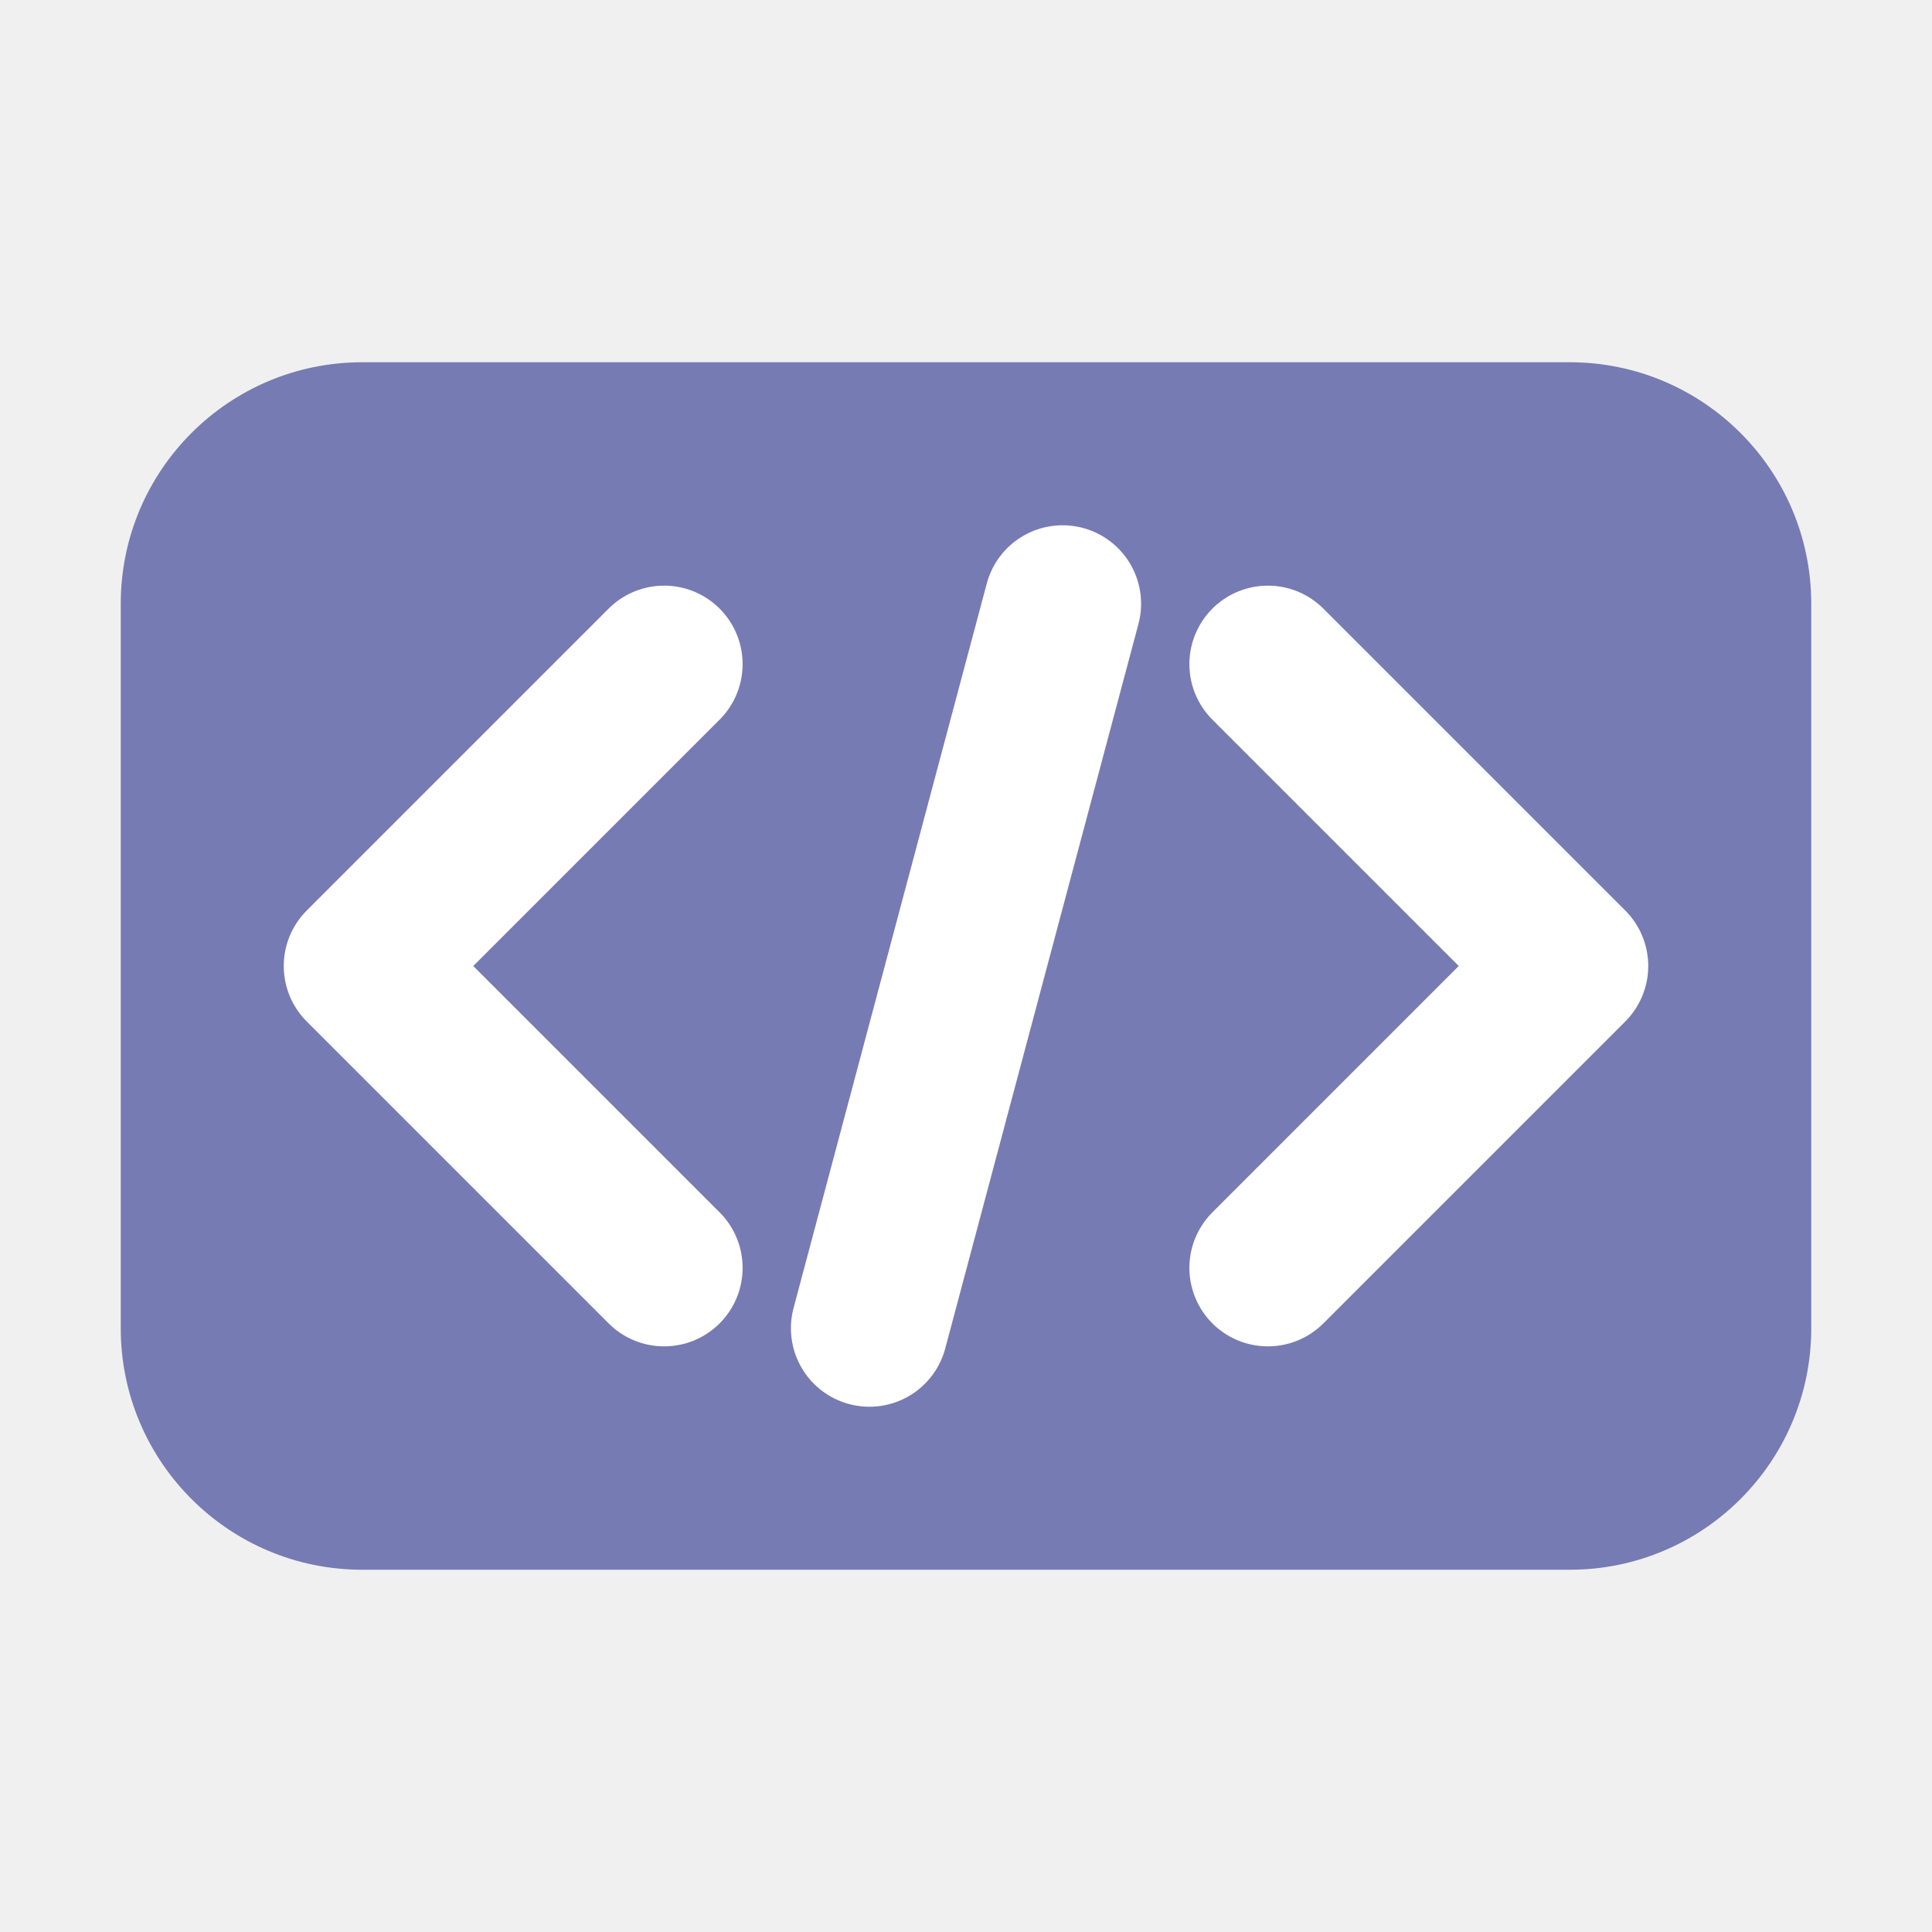
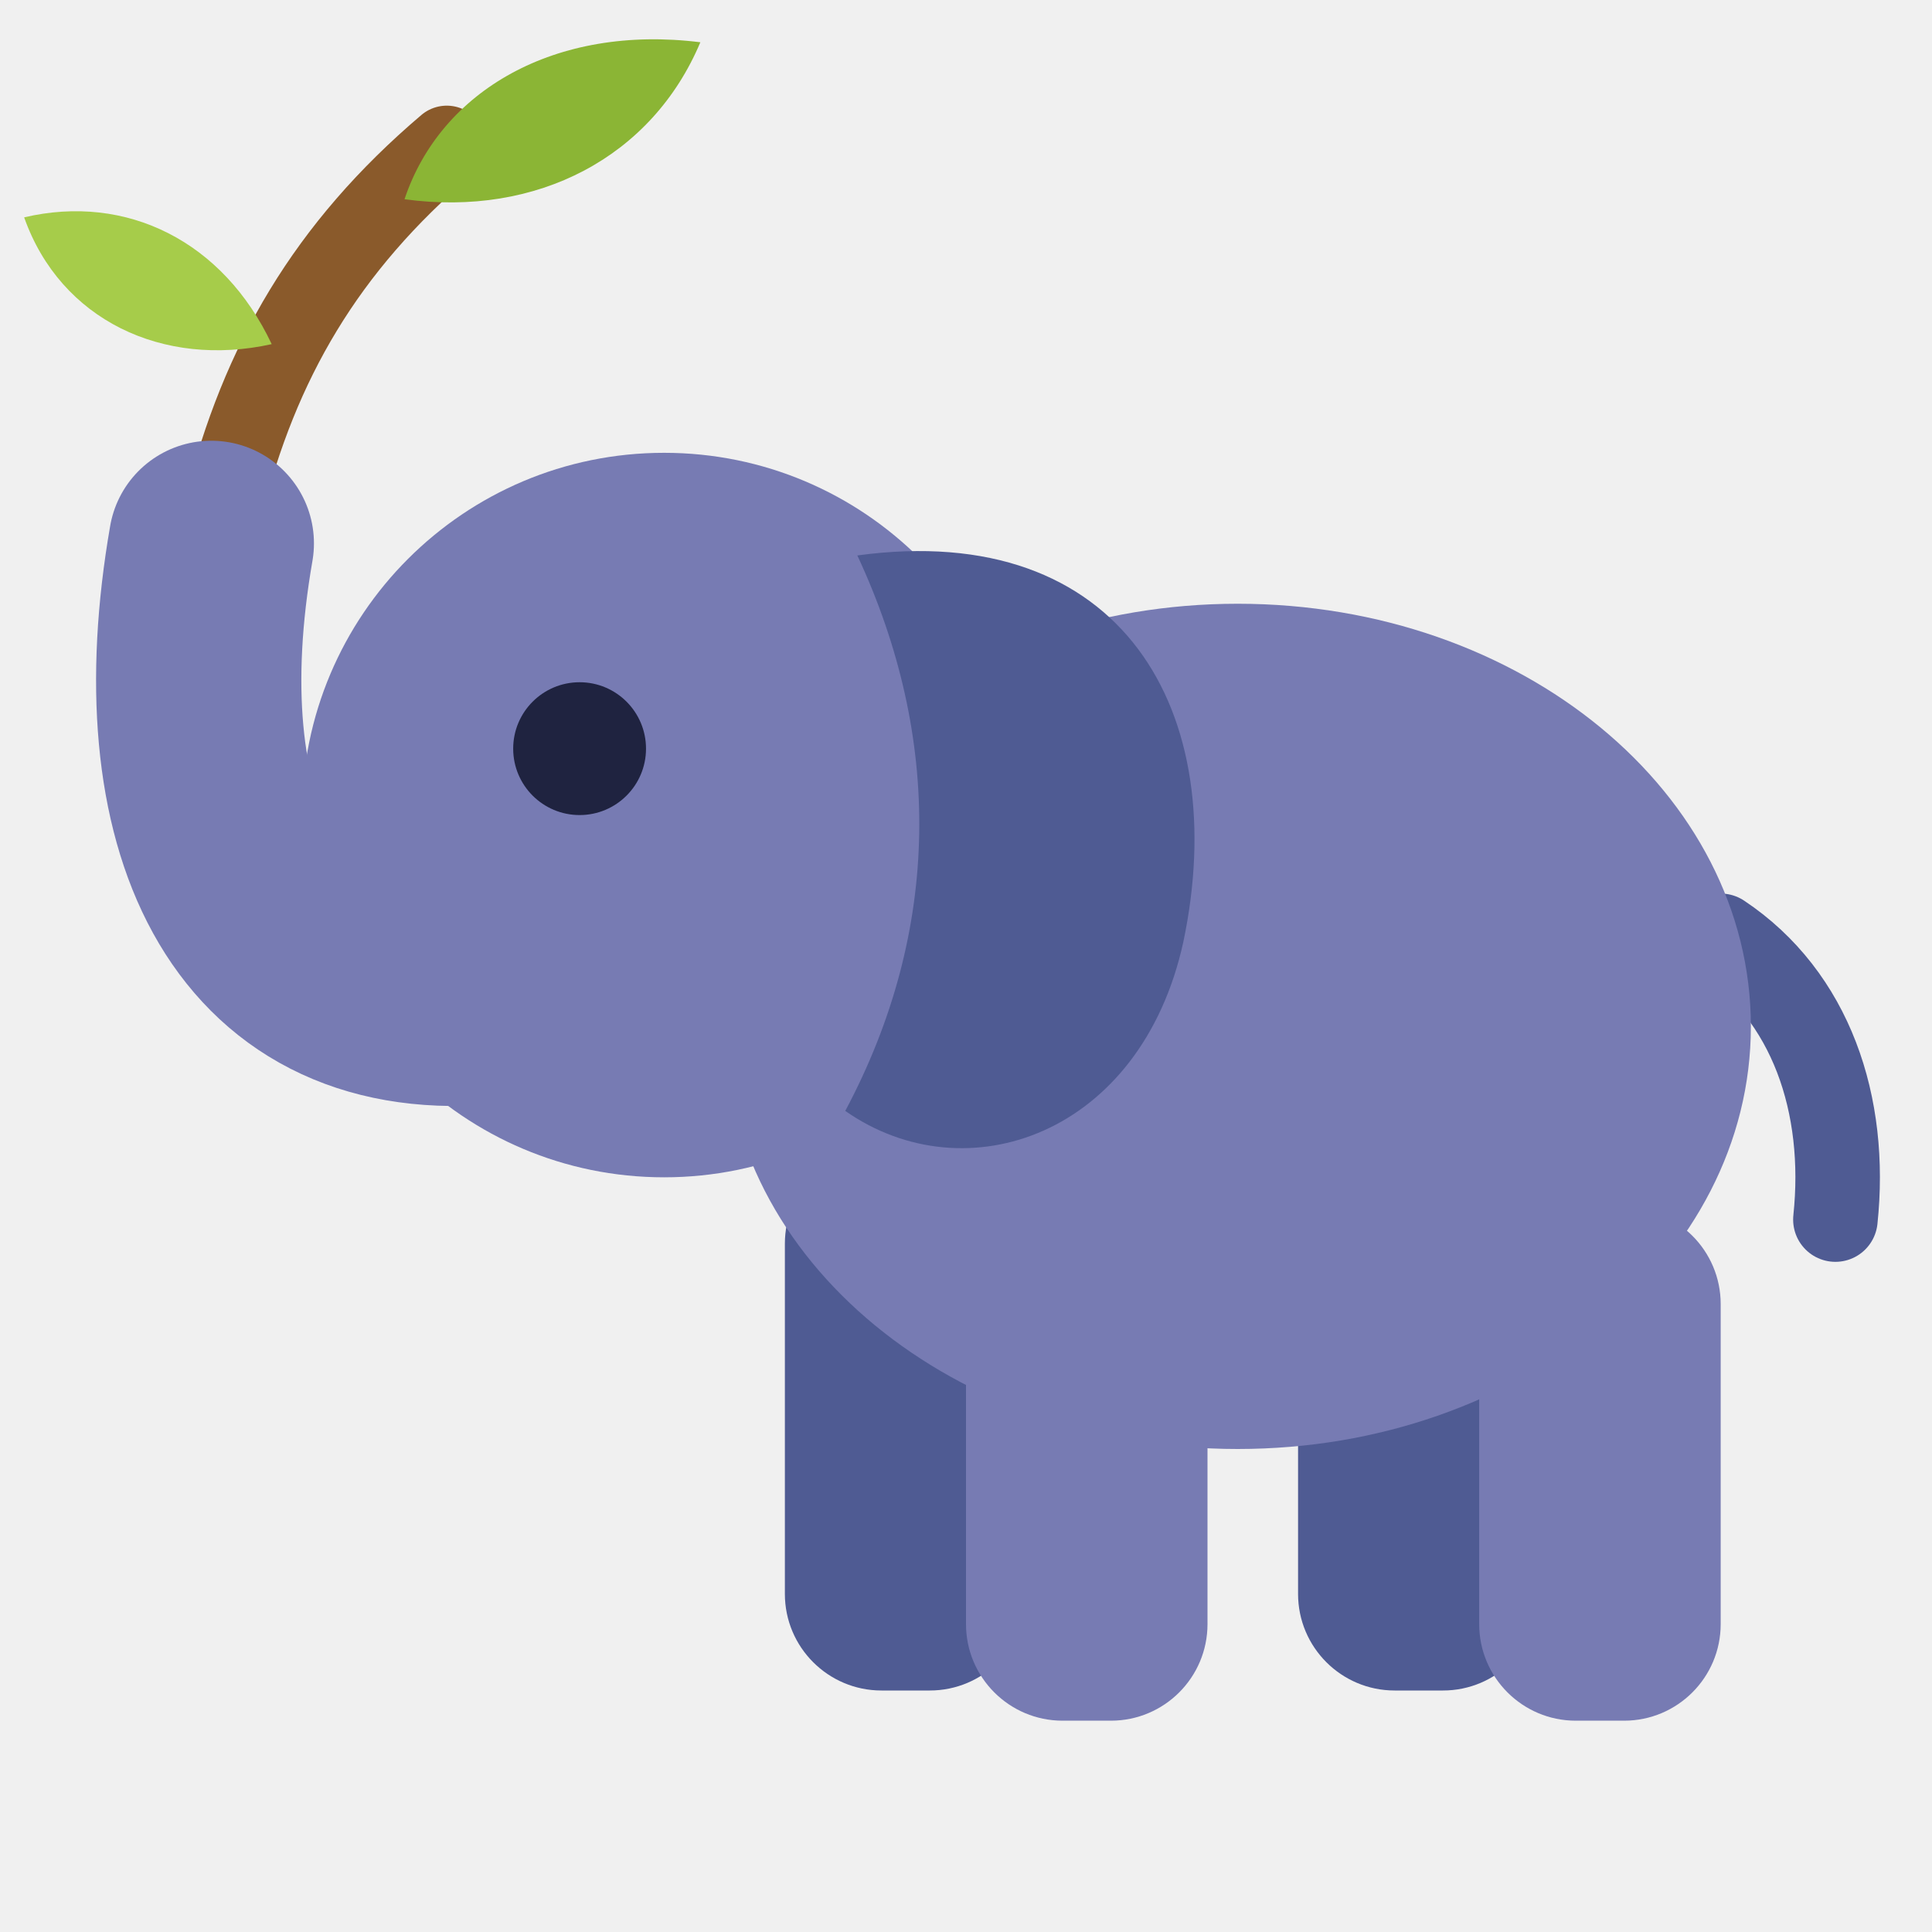
- <svg xmlns="http://www.w3.org/2000/svg" viewBox="0 0 16 16">
-   <rect x="1" y="3" width="14" height="10" rx="2" fill="#777bb3" />
-   <path d="M5.5 5.5 3 8l2.5 2.5M10.5 5.5 13 8l-2.5 2.5M8.8 5 7.2 11" fill="none" stroke="#fff" stroke-width="1.3" stroke-linecap="round" stroke-linejoin="round" />
+ <svg xmlns="http://www.w3.org/2000/svg" viewBox="0 0 32 32">
+   <path d="M3.7 8.4C4.3 6 5.4 4.1 7.4 2.4" fill="none" stroke="#8a5a2b" stroke-width="1.3" stroke-linecap="round" />
+   <path d="M6.7 3.3C8.9 3.6 10.8 2.6 11.6.7 9.2.4 7.3 1.5 6.7 3.3Z" fill="#8bb535" />
+   <path d="M4.5 5.7C3.7 4 2.1 3.2.4 3.6 1 5.3 2.7 6.1 4.5 5.7Z" fill="#a6cc4a" />
+   <rect x="21.5" y="19" width="4" height="9" rx="1.6" fill="#4f5b93" />
+   <rect x="13" y="19" width="4" height="9" rx="1.6" fill="#4f5b93" />
+   <path d="M28.5 15.5C30 16.5 30.6 18.3 30.4 20.2" fill="none" stroke="#4f5b93" stroke-width="1.4" stroke-linecap="round" />
+   <ellipse cx="20.5" cy="17" rx="8.5" ry="7" fill="#777bb3" />
+   <rect x="16" y="20" width="4" height="8.5" rx="1.6" fill="#777bb3" />
+   <rect x="24.5" y="20" width="4" height="8.5" rx="1.6" fill="#777bb3" />
+   <path d="M8 16.6C4.2 16.9 2.7 13.6 3.5 9" fill="none" stroke="#777bb3" stroke-width="3.4" stroke-linecap="round" />
+   <circle cx="11" cy="13.5" r="6" fill="#777bb3" />
+   <path d="M14.2 9.2C18.6 8.6 20.4 11.8 19.6 15.6 18.9 18.8 16 19.8 14 18.4 15.6 15.4 15.6 12.2 14.2 9.2Z" fill="#4f5b93" />
+   <circle cx="9.6" cy="12.4" r="1.1" fill="#1f2340" />
</svg>
